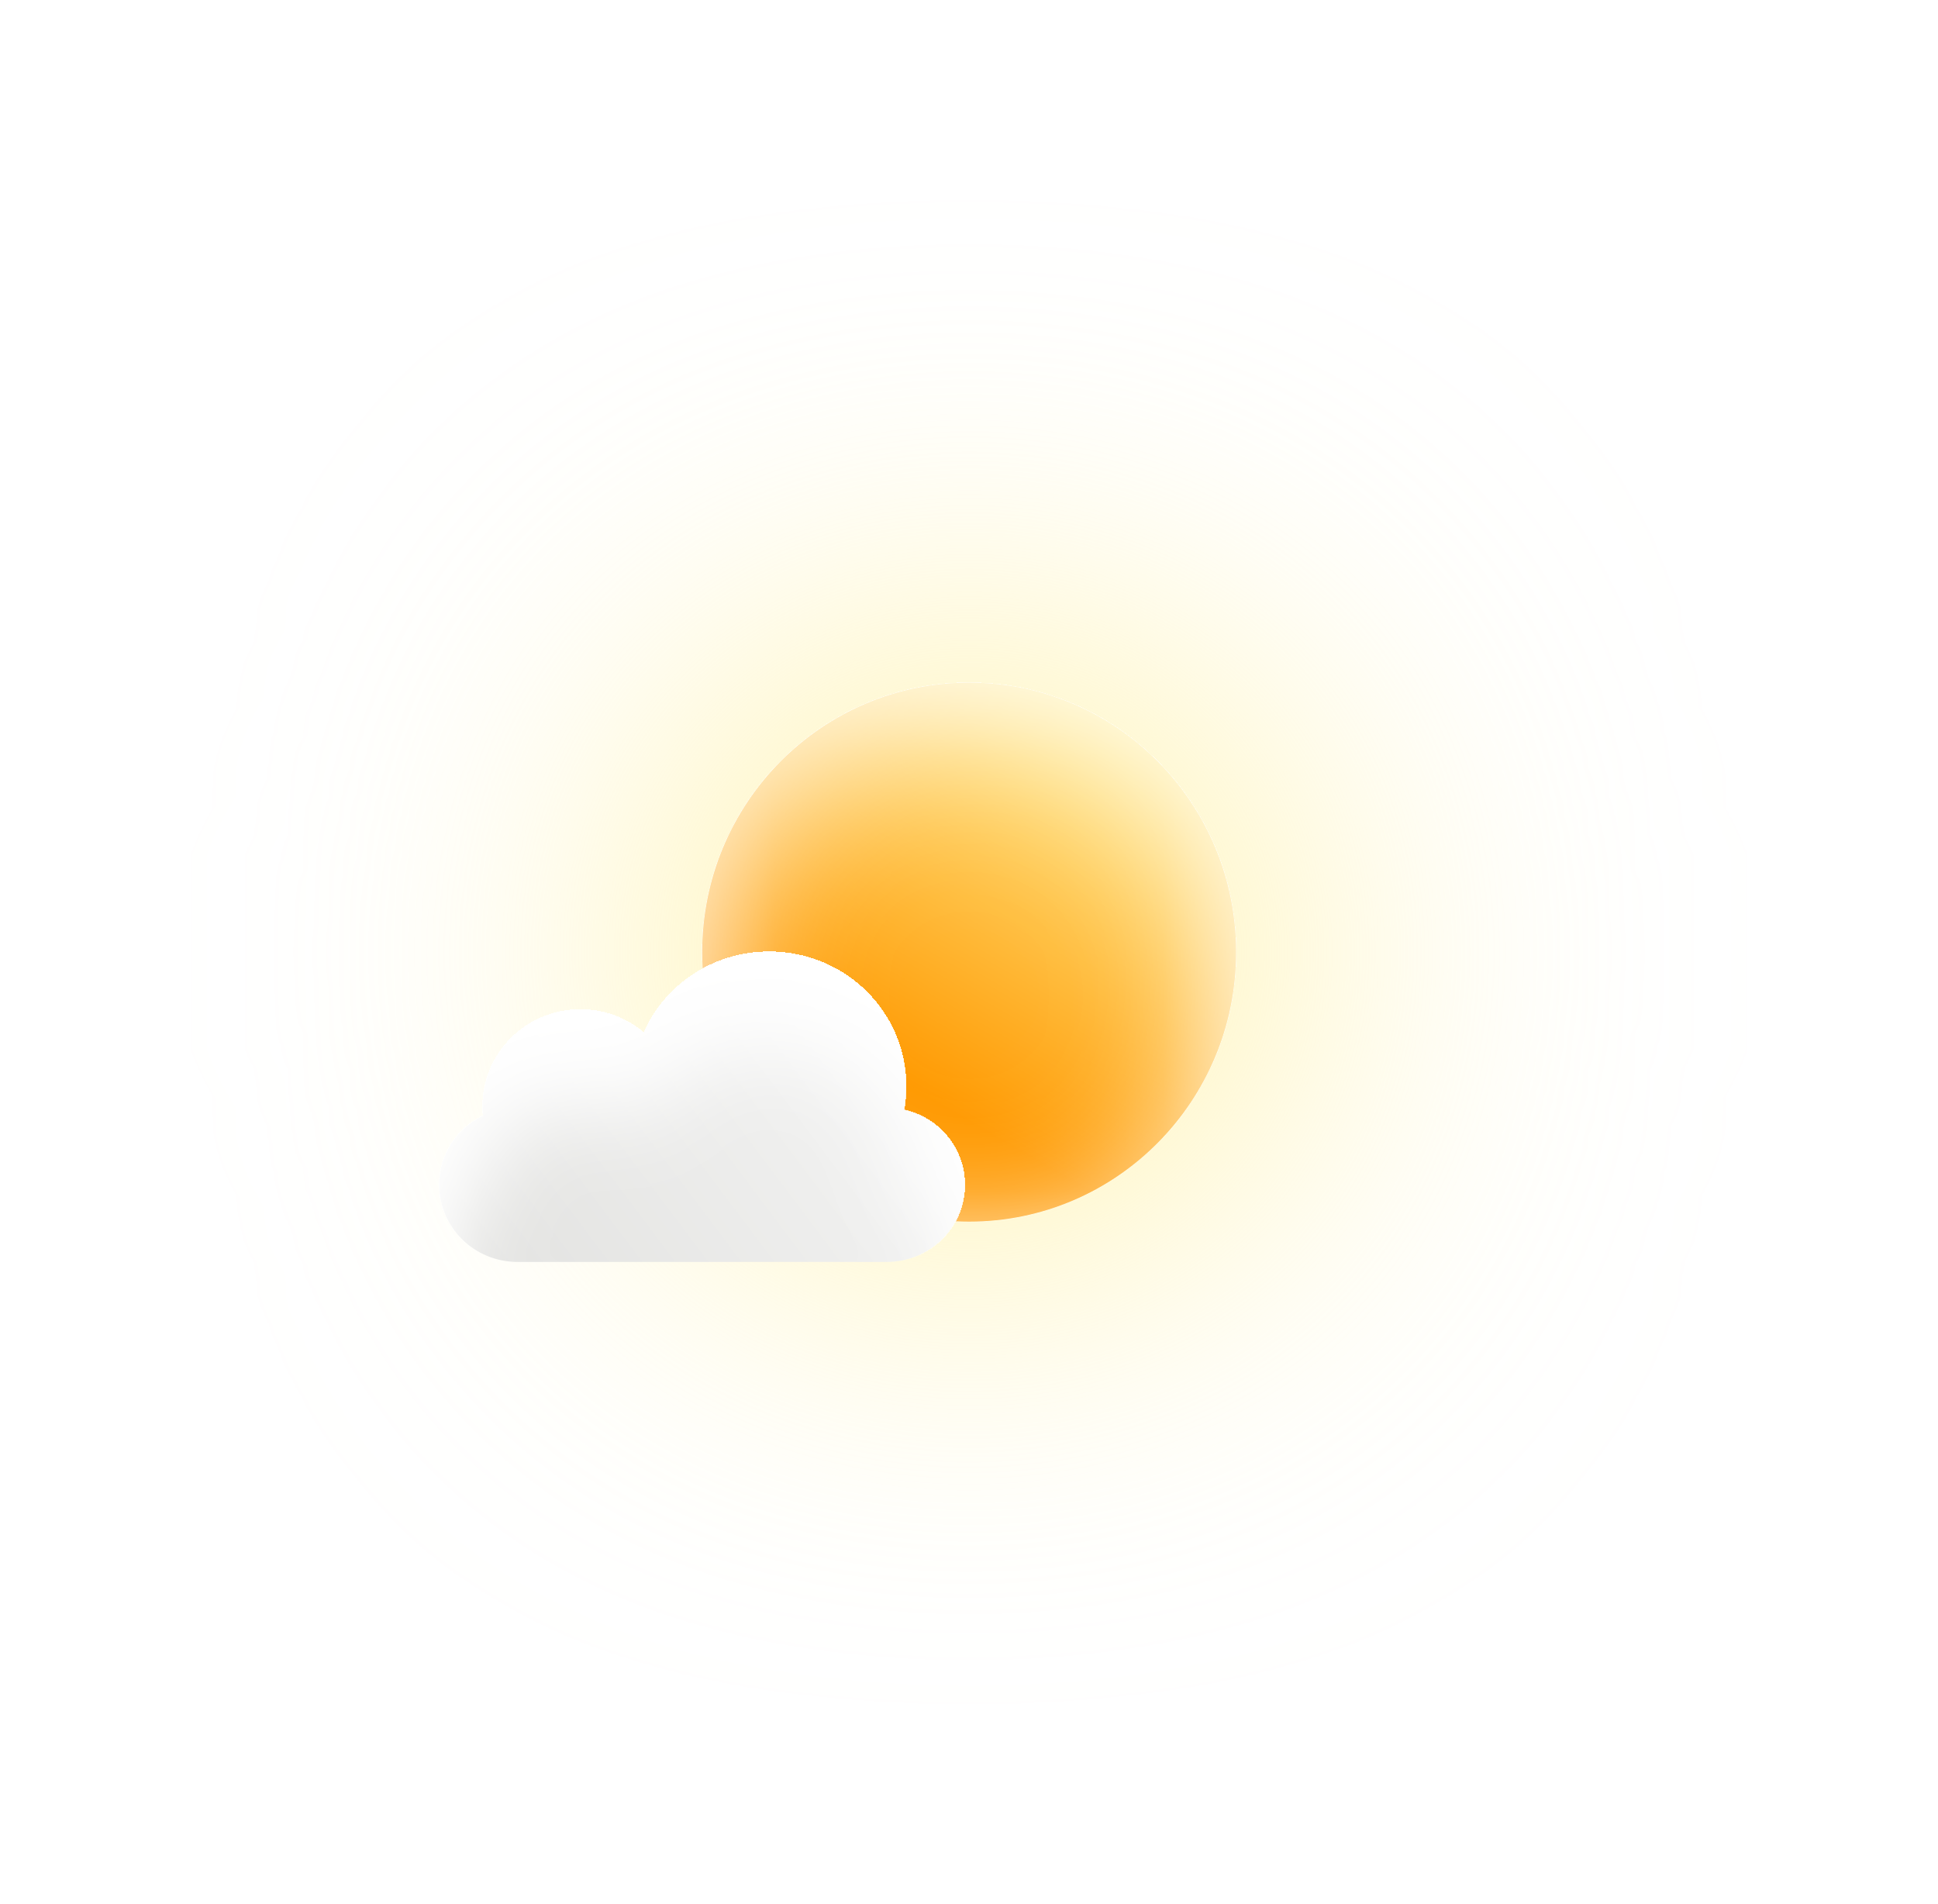
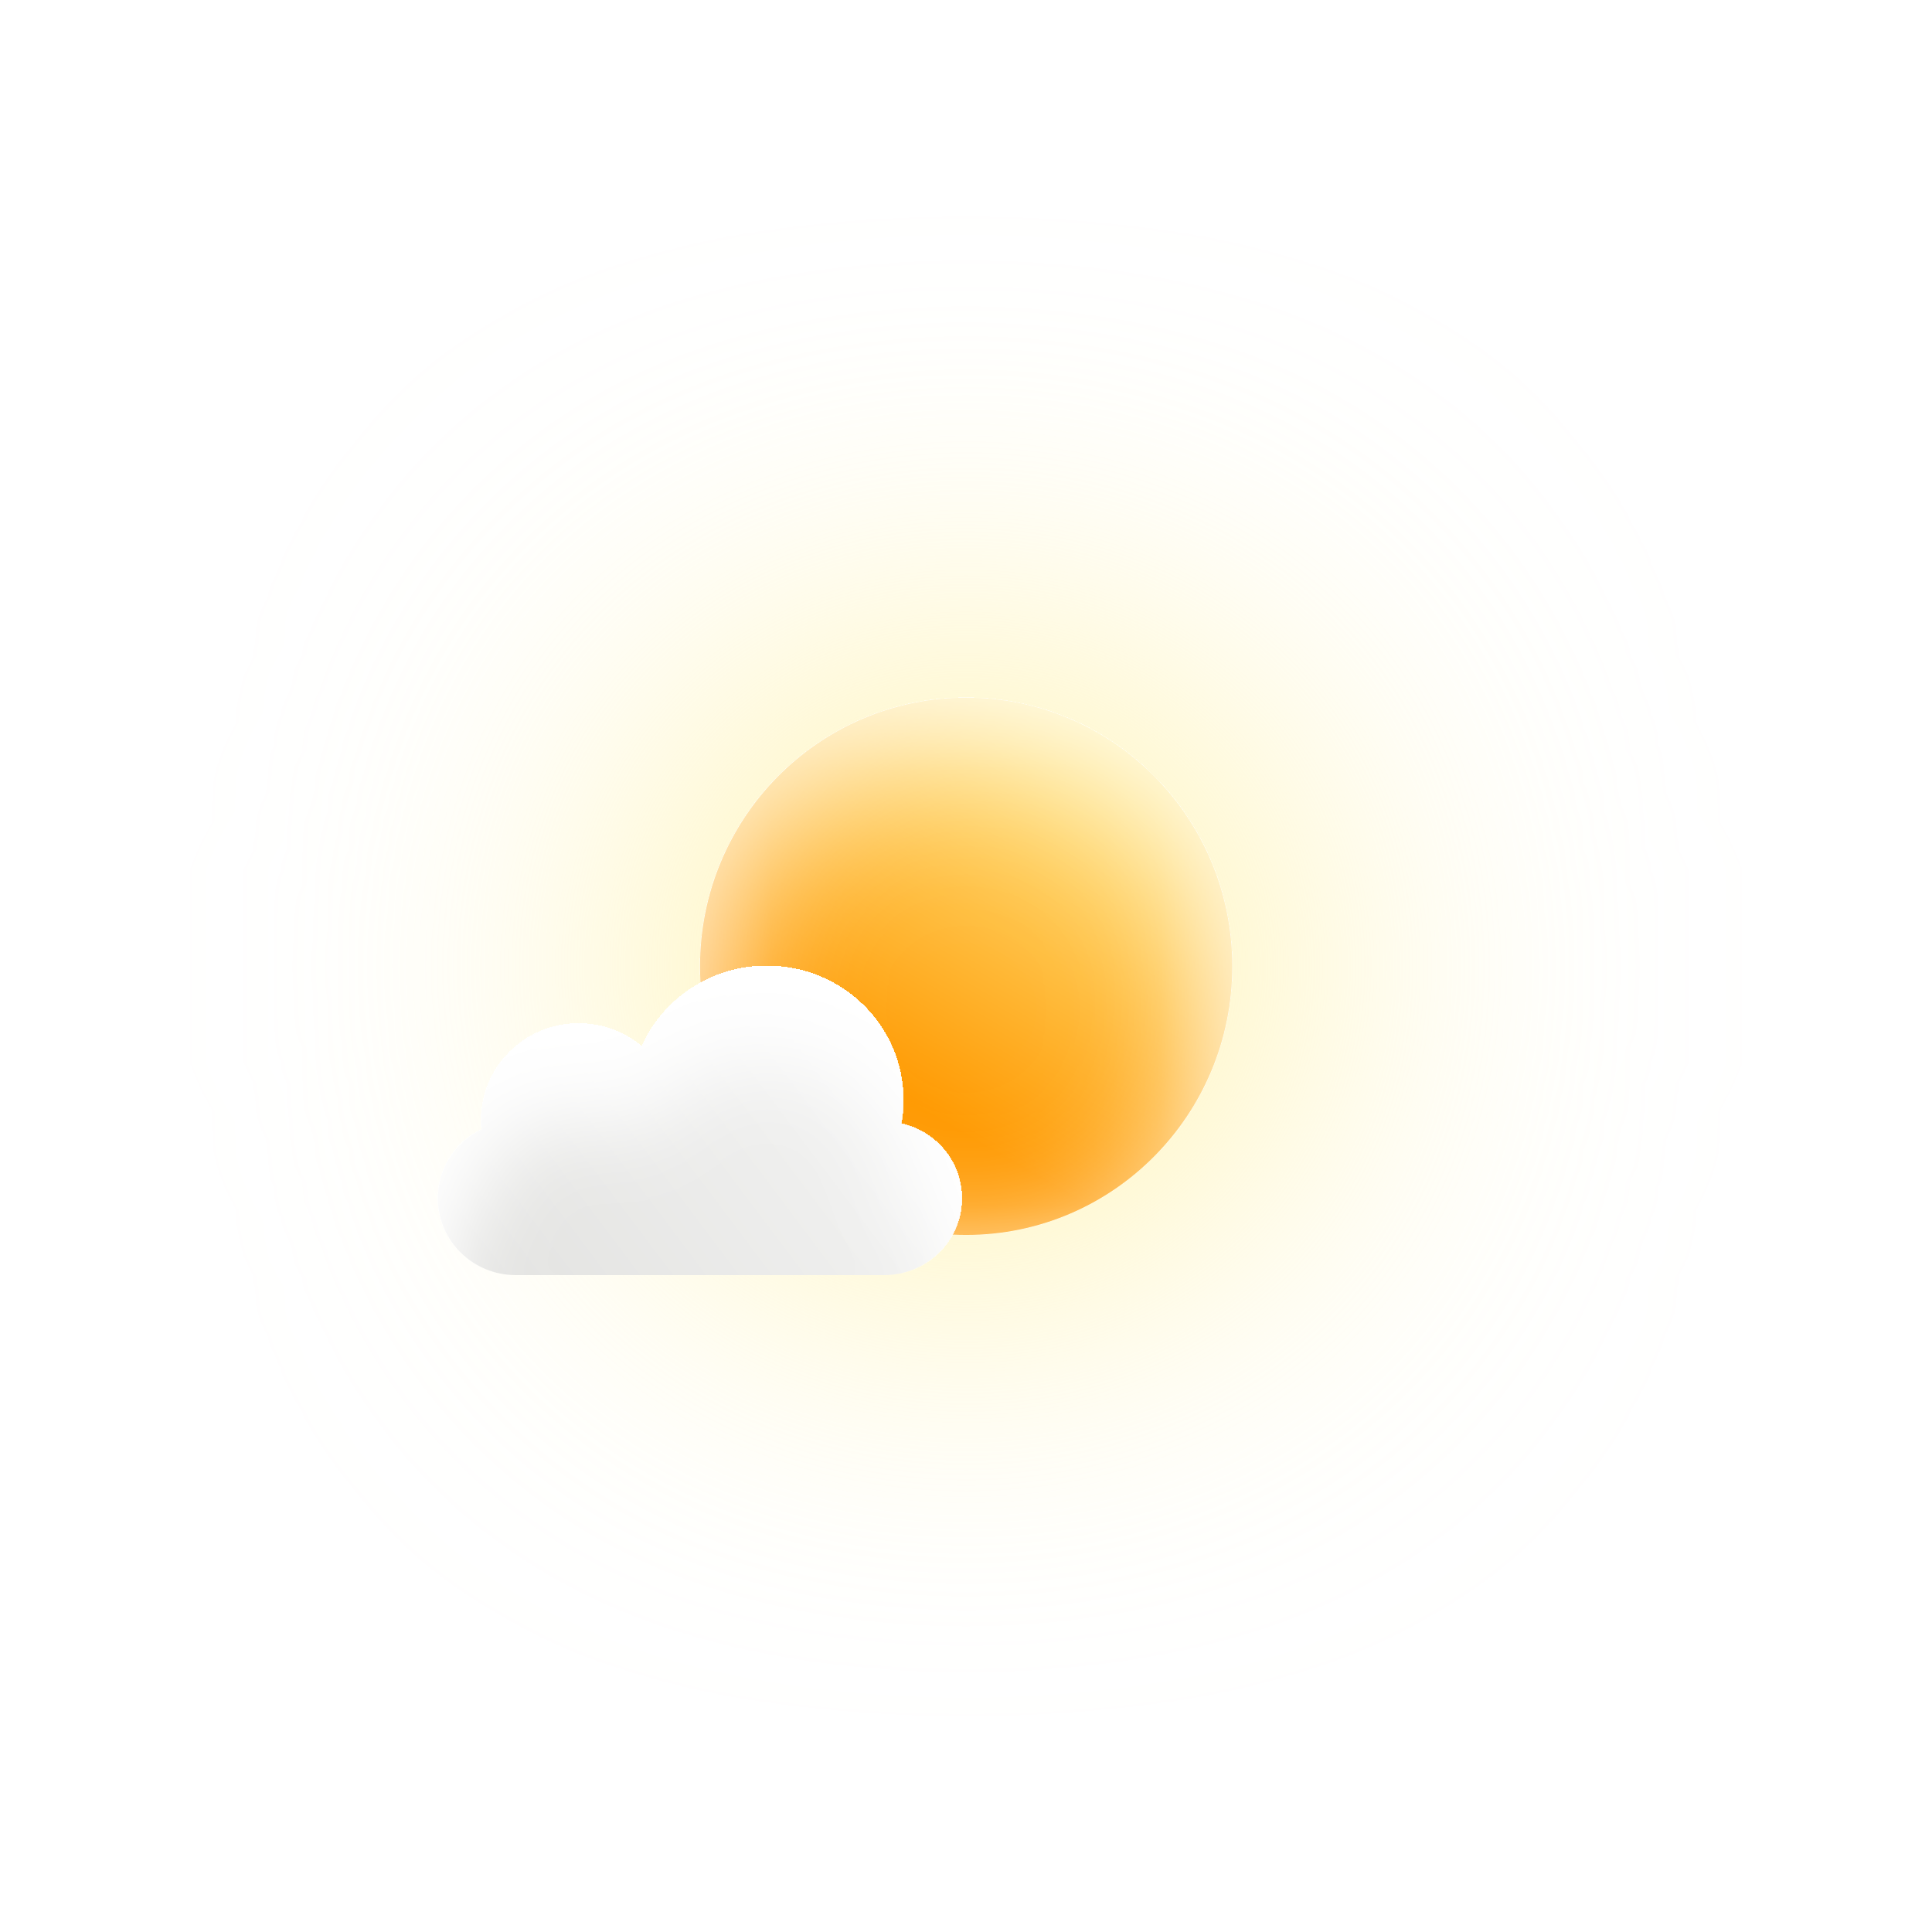
- <svg xmlns="http://www.w3.org/2000/svg" width="225" height="221" viewBox="0 0 225 221" fill="none">
+ <svg xmlns="http://www.w3.org/2000/svg" width="250" height="250" viewBox="0 0 225 221" fill="none">
  <g filter="url(#filter0_i_303_720)">
    <path d="M153.918 91.187C154.025 90.587 154.08 89.97 154.08 89.34C154.08 83.447 149.241 78.669 143.272 78.669C138.834 78.669 135.021 81.31 133.357 85.086C132.008 83.936 130.258 83.243 128.346 83.243C124.083 83.243 120.626 86.693 120.626 90.949C120.626 91.186 120.637 91.421 120.658 91.652C118.607 92.644 117.195 94.725 117.195 97.131C117.195 100.499 119.96 103.229 123.371 103.229H152.536C155.947 103.229 158.712 100.499 158.712 97.131C158.712 94.233 156.664 91.807 153.918 91.187Z" fill="url(#paint0_linear_303_720)" />
  </g>
  <g filter="url(#filter1_f_303_720)">
    <rect x="77.432" y="77.5" width="70.169" height="66.076" rx="33.038" fill="#FFEF9A" />
  </g>
  <g filter="url(#filter2_i_303_720)">
    <path d="M143.508 110.538C143.508 127.816 129.633 141.822 112.517 141.822C95.401 141.822 81.525 127.816 81.525 110.538C81.525 93.26 95.401 79.254 112.517 79.254C129.633 79.254 143.508 93.26 143.508 110.538Z" fill="url(#paint1_linear_303_720)" />
  </g>
  <g filter="url(#filter3_i_303_720)">
    <path d="M104.957 128.849C105.113 127.97 105.194 127.065 105.194 126.141C105.194 117.503 98.084 110.5 89.314 110.5C82.794 110.5 77.192 114.37 74.746 119.906C72.765 118.221 70.194 117.203 67.384 117.203C61.12 117.203 56.041 122.261 56.041 128.5C56.041 128.847 56.057 129.191 56.088 129.531C53.075 130.984 51 134.035 51 137.562C51 142.498 55.063 146.5 60.074 146.5H102.926C107.937 146.5 112 142.498 112 137.562C112 133.314 108.991 129.758 104.957 128.849Z" fill="url(#paint2_linear_303_720)" />
  </g>
  <defs>
    <filter id="filter0_i_303_720" x="117.195" y="78.669" width="41.517" height="34.559" filterUnits="userSpaceOnUse" color-interpolation-filters="sRGB">
      <feFlood flood-opacity="0" result="BackgroundImageFix" />
      <feBlend mode="normal" in="SourceGraphic" in2="BackgroundImageFix" result="shape" />
      <feColorMatrix in="SourceAlpha" type="matrix" values="0 0 0 0 0 0 0 0 0 0 0 0 0 0 0 0 0 0 127 0" result="hardAlpha" />
      <feOffset dy="11" />
      <feGaussianBlur stdDeviation="5" />
      <feComposite in2="hardAlpha" operator="arithmetic" k2="-1" k3="1" />
      <feColorMatrix type="matrix" values="0 0 0 0 1 0 0 0 0 1 0 0 0 0 1 0 0 0 1 0" />
      <feBlend mode="normal" in2="shape" result="effect1_innerShadow_303_720" />
    </filter>
    <filter id="filter1_f_303_720" x="0.432" y="0.5" width="224.169" height="220.076" filterUnits="userSpaceOnUse" color-interpolation-filters="sRGB">
      <feFlood flood-opacity="0" result="BackgroundImageFix" />
      <feBlend mode="normal" in="SourceGraphic" in2="BackgroundImageFix" result="shape" />
      <feGaussianBlur stdDeviation="38.5" result="effect1_foregroundBlur_303_720" />
    </filter>
    <filter id="filter2_i_303_720" x="81.525" y="79.254" width="61.983" height="67.568" filterUnits="userSpaceOnUse" color-interpolation-filters="sRGB">
      <feFlood flood-opacity="0" result="BackgroundImageFix" />
      <feBlend mode="normal" in="SourceGraphic" in2="BackgroundImageFix" result="shape" />
      <feColorMatrix in="SourceAlpha" type="matrix" values="0 0 0 0 0 0 0 0 0 0 0 0 0 0 0 0 0 0 127 0" result="hardAlpha" />
      <feOffset dy="5" />
      <feGaussianBlur stdDeviation="9" />
      <feComposite in2="hardAlpha" operator="arithmetic" k2="-1" k3="1" />
      <feColorMatrix type="matrix" values="0 0 0 0 1 0 0 0 0 1 0 0 0 0 1 0 0 0 0.81 0" />
      <feBlend mode="normal" in2="shape" result="effect1_innerShadow_303_720" />
    </filter>
    <filter id="filter3_i_303_720" x="51" y="110.5" width="61" height="46" filterUnits="userSpaceOnUse" color-interpolation-filters="sRGB">
      <feFlood flood-opacity="0" result="BackgroundImageFix" />
      <feBlend mode="normal" in="SourceGraphic" in2="BackgroundImageFix" result="shape" />
      <feColorMatrix in="SourceAlpha" type="matrix" values="0 0 0 0 0 0 0 0 0 0 0 0 0 0 0 0 0 0 127 0" result="hardAlpha" />
      <feOffset dy="11" />
      <feGaussianBlur stdDeviation="5" />
      <feComposite in2="hardAlpha" operator="arithmetic" k2="-1" k3="1" />
      <feColorMatrix type="matrix" values="0 0 0 0 1 0 0 0 0 1 0 0 0 0 1 0 0 0 1 0" />
      <feBlend mode="normal" in2="shape" result="effect1_innerShadow_303_720" />
    </filter>
    <linearGradient id="paint0_linear_303_720" x1="119.836" y1="101.036" x2="161.613" y2="69.684" gradientUnits="userSpaceOnUse">
      <stop stop-color="white" />
      <stop offset="1" stop-color="white" stop-opacity="0.58" />
    </linearGradient>
    <linearGradient id="paint1_linear_303_720" x1="107.809" y1="127.566" x2="133.672" y2="82.631" gradientUnits="userSpaceOnUse">
      <stop stop-color="#FF9900" />
      <stop offset="1" stop-color="#FFEE94" />
    </linearGradient>
    <linearGradient id="paint2_linear_303_720" x1="54.88" y1="143.286" x2="116.159" y2="97.191" gradientUnits="userSpaceOnUse">
      <stop stop-color="#E3E3E1" />
      <stop offset="1" stop-color="#FCFCFC" />
    </linearGradient>
  </defs>
</svg>
